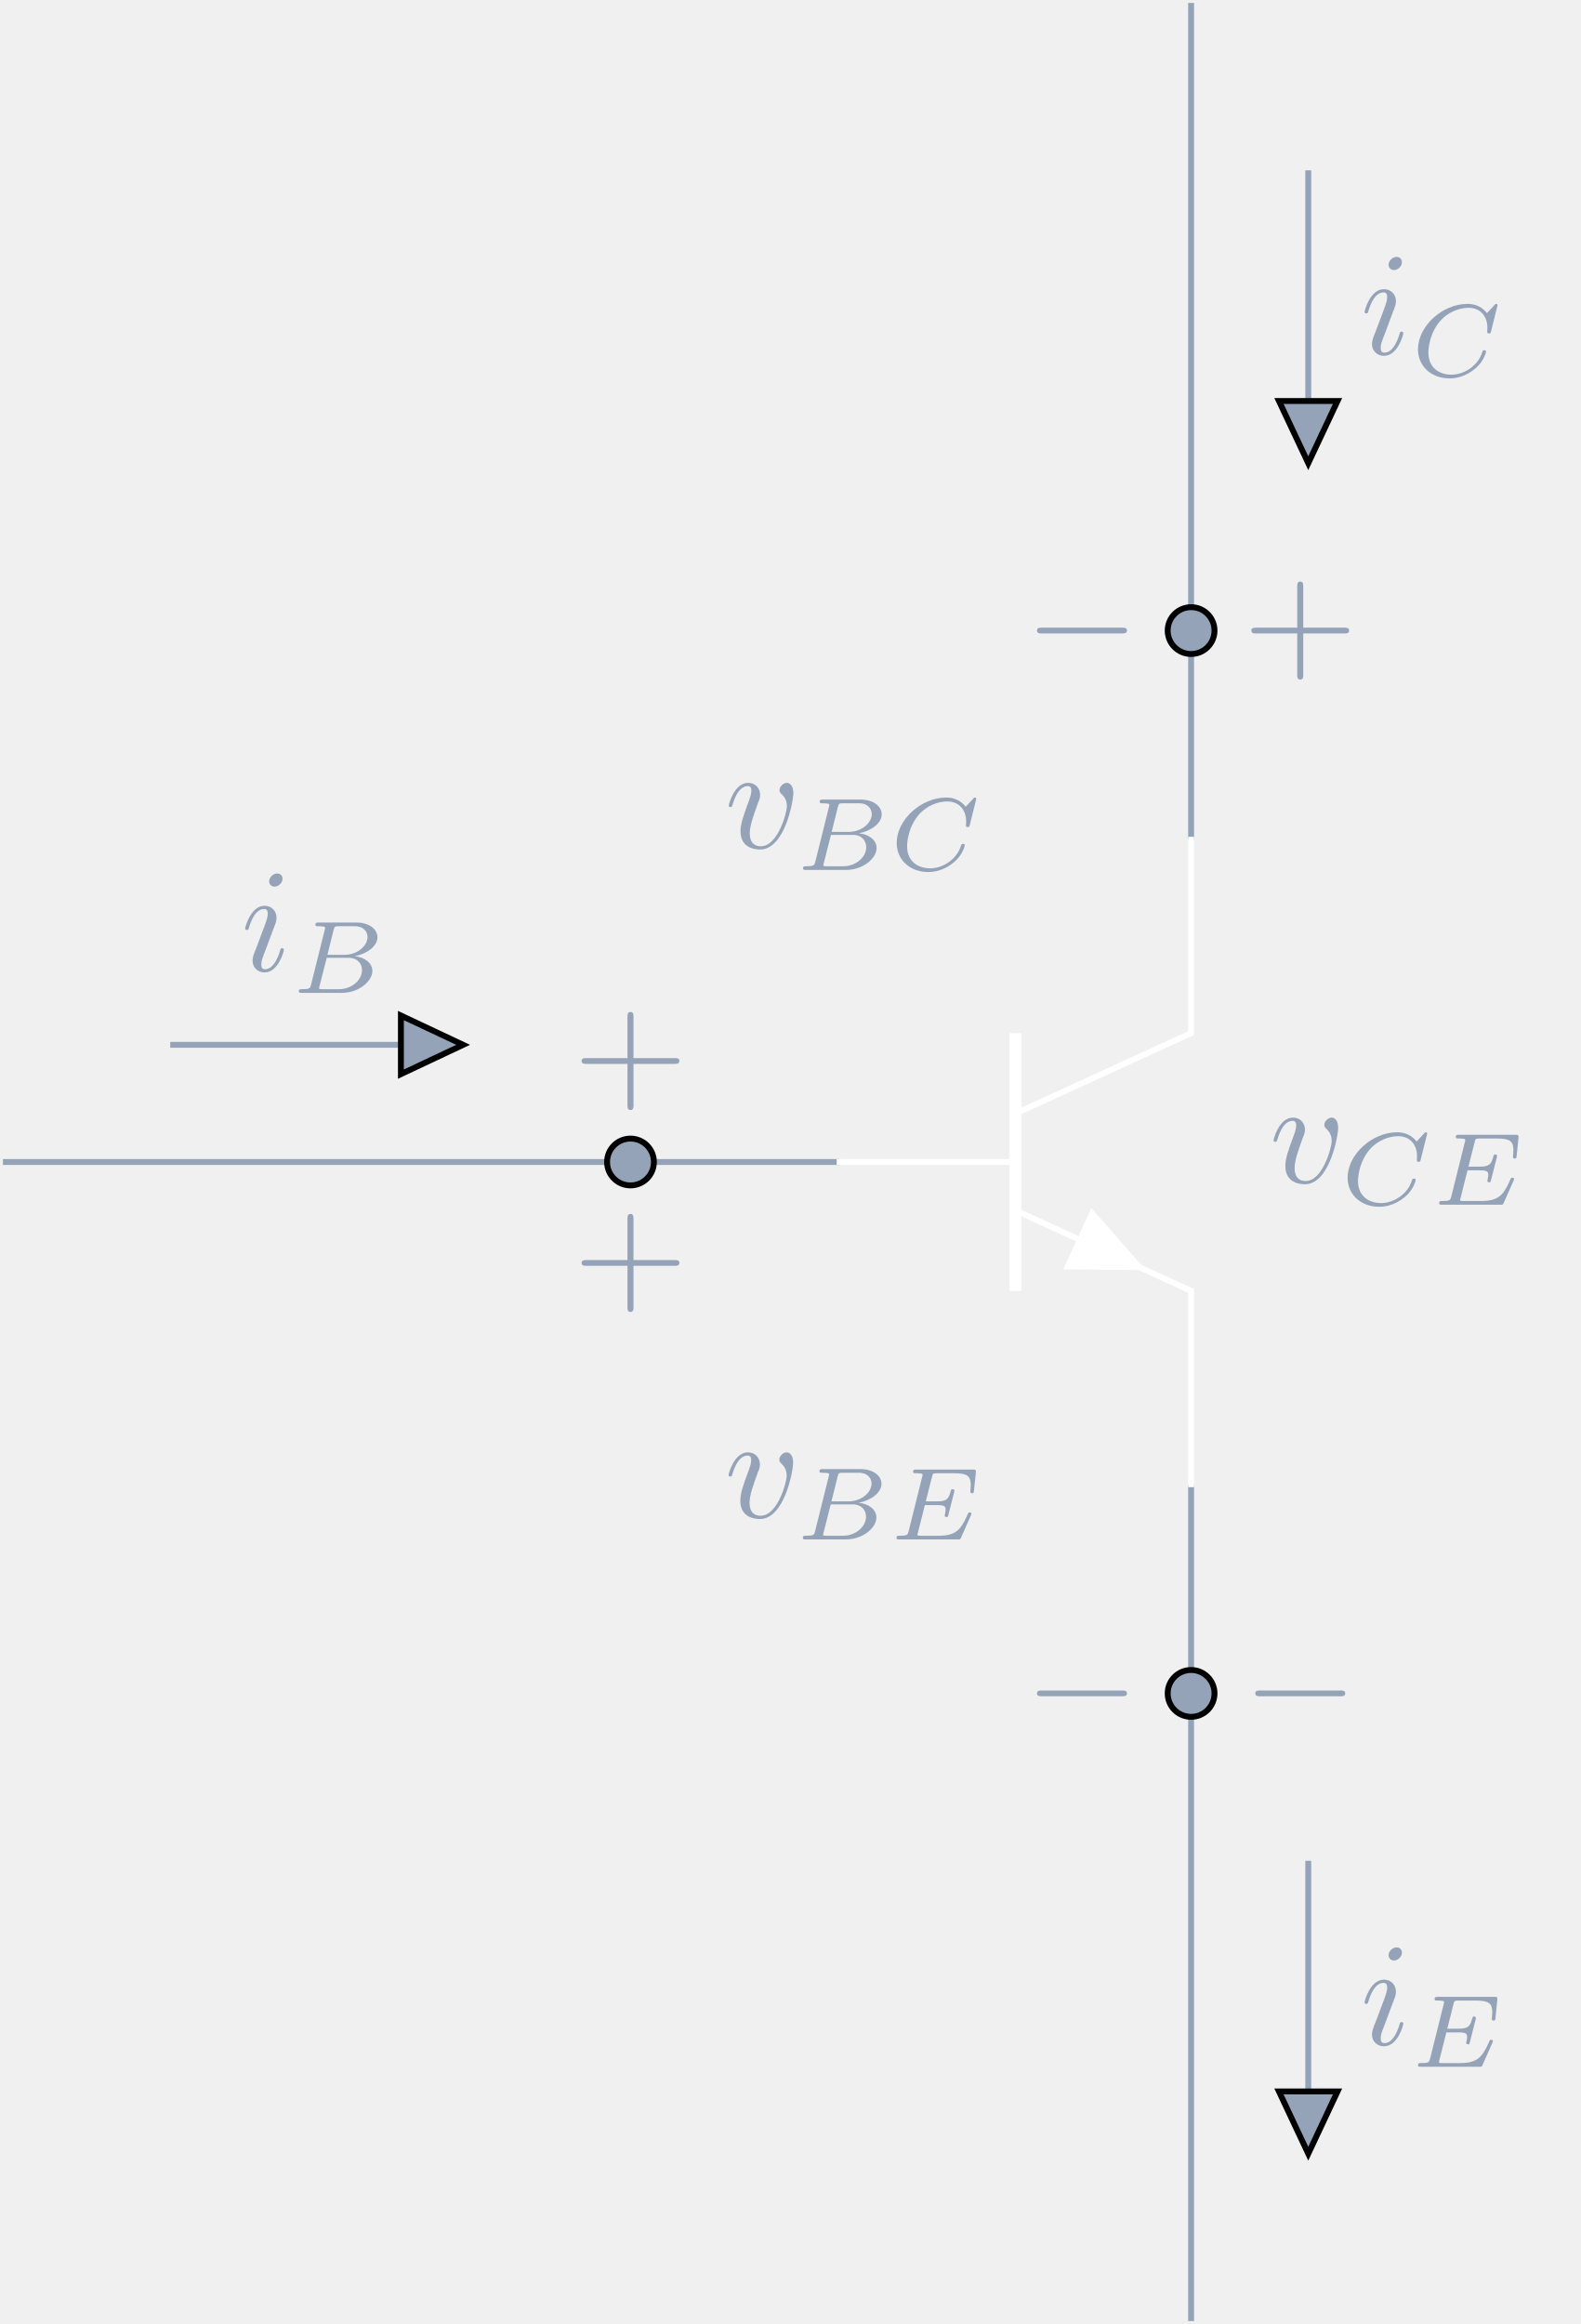
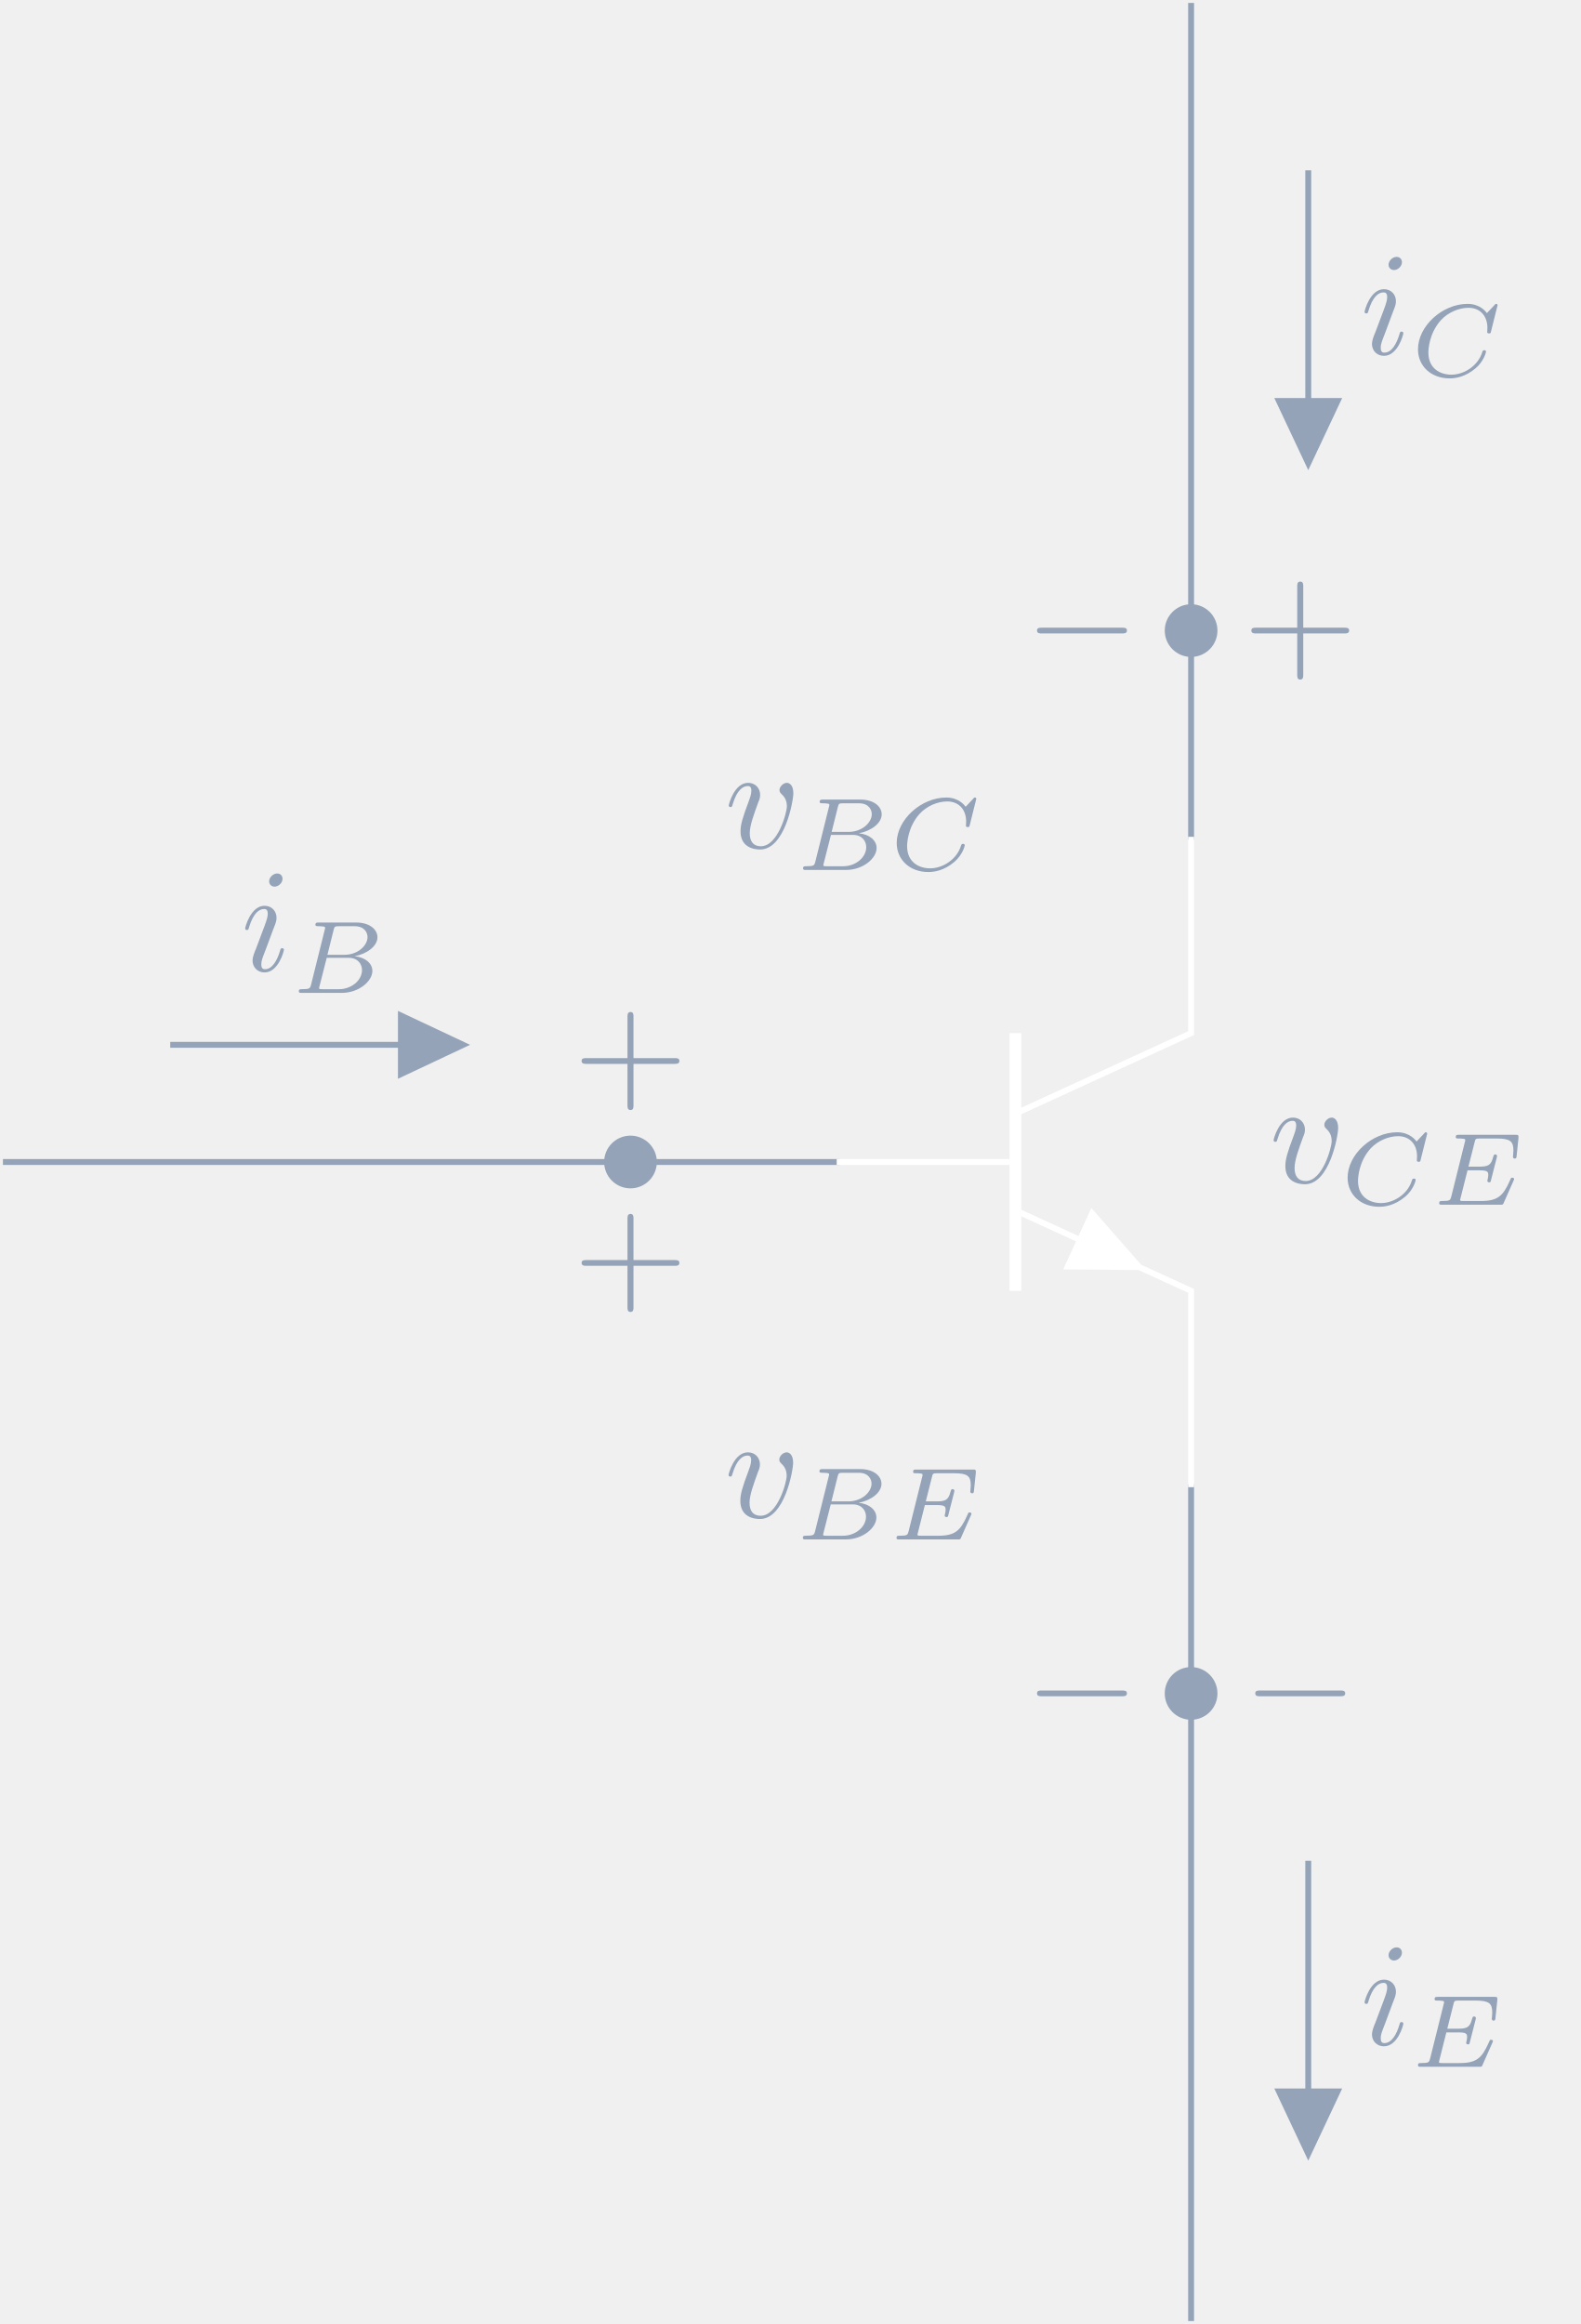
<svg xmlns="http://www.w3.org/2000/svg" xmlns:xlink="http://www.w3.org/1999/xlink" width="107.078pt" height="157.438pt" viewBox="0 0 107.078 157.438" version="1.1">
  <defs>
    <g>
      <symbol overflow="visible" id="glyph0-0">
        <path style="stroke:none;" d="" />
      </symbol>
      <symbol overflow="visible" id="glyph0-1">
        <path style="stroke:none;" d="M 4.078 -2.297 L 6.859 -2.297 C 7 -2.297 7.188 -2.297 7.188 -2.5 C 7.188 -2.688 7 -2.688 6.859 -2.688 L 4.078 -2.688 L 4.078 -5.484 C 4.078 -5.625 4.078 -5.812 3.875 -5.812 C 3.672 -5.812 3.672 -5.625 3.672 -5.484 L 3.672 -2.688 L 0.891 -2.688 C 0.75 -2.688 0.562 -2.688 0.562 -2.5 C 0.562 -2.297 0.75 -2.297 0.891 -2.297 L 3.672 -2.297 L 3.672 0.5 C 3.672 0.641 3.672 0.828 3.875 0.828 C 4.078 0.828 4.078 0.641 4.078 0.5 Z M 4.078 -2.297 " />
      </symbol>
      <symbol overflow="visible" id="glyph1-0">
        <path style="stroke:none;" d="" />
      </symbol>
      <symbol overflow="visible" id="glyph1-1">
        <path style="stroke:none;" d="M 2.828 -6.234 C 2.828 -6.438 2.688 -6.594 2.469 -6.594 C 2.188 -6.594 1.922 -6.328 1.922 -6.062 C 1.922 -5.875 2.062 -5.703 2.297 -5.703 C 2.531 -5.703 2.828 -5.938 2.828 -6.234 Z M 2.078 -2.484 C 2.188 -2.766 2.188 -2.797 2.297 -3.062 C 2.375 -3.266 2.422 -3.406 2.422 -3.594 C 2.422 -4.031 2.109 -4.406 1.609 -4.406 C 0.672 -4.406 0.297 -2.953 0.297 -2.875 C 0.297 -2.766 0.391 -2.766 0.406 -2.766 C 0.516 -2.766 0.516 -2.797 0.562 -2.953 C 0.844 -3.891 1.234 -4.188 1.578 -4.188 C 1.656 -4.188 1.828 -4.188 1.828 -3.875 C 1.828 -3.656 1.75 -3.453 1.719 -3.344 C 1.641 -3.094 1.188 -1.938 1.031 -1.5 C 0.922 -1.25 0.797 -0.922 0.797 -0.703 C 0.797 -0.234 1.141 0.109 1.609 0.109 C 2.547 0.109 2.922 -1.328 2.922 -1.422 C 2.922 -1.531 2.828 -1.531 2.797 -1.531 C 2.703 -1.531 2.703 -1.5 2.656 -1.344 C 2.469 -0.719 2.141 -0.109 1.641 -0.109 C 1.469 -0.109 1.391 -0.203 1.391 -0.438 C 1.391 -0.688 1.453 -0.828 1.688 -1.438 Z M 2.078 -2.484 " />
      </symbol>
      <symbol overflow="visible" id="glyph1-2">
        <path style="stroke:none;" d="M 4.672 -3.703 C 4.672 -4.25 4.406 -4.406 4.234 -4.406 C 3.984 -4.406 3.734 -4.141 3.734 -3.922 C 3.734 -3.797 3.781 -3.734 3.891 -3.625 C 4.109 -3.422 4.234 -3.172 4.234 -2.812 C 4.234 -2.391 3.625 -0.109 2.469 -0.109 C 1.953 -0.109 1.719 -0.453 1.719 -0.984 C 1.719 -1.531 2 -2.266 2.297 -3.094 C 2.375 -3.266 2.422 -3.406 2.422 -3.594 C 2.422 -4.031 2.109 -4.406 1.609 -4.406 C 0.672 -4.406 0.297 -2.953 0.297 -2.875 C 0.297 -2.766 0.391 -2.766 0.406 -2.766 C 0.516 -2.766 0.516 -2.797 0.562 -2.953 C 0.859 -3.953 1.281 -4.188 1.578 -4.188 C 1.656 -4.188 1.828 -4.188 1.828 -3.875 C 1.828 -3.625 1.719 -3.344 1.656 -3.172 C 1.219 -2.016 1.094 -1.562 1.094 -1.125 C 1.094 -0.047 1.969 0.109 2.422 0.109 C 4.094 0.109 4.672 -3.188 4.672 -3.703 Z M 4.672 -3.703 " />
      </symbol>
      <symbol overflow="visible" id="glyph2-0">
        <path style="stroke:none;" d="" />
      </symbol>
      <symbol overflow="visible" id="glyph2-1">
        <path style="stroke:none;" d="M 1.328 -0.547 C 1.266 -0.312 1.25 -0.25 0.703 -0.25 C 0.594 -0.25 0.5 -0.25 0.5 -0.109 C 0.5 0 0.578 0 0.703 0 L 3.406 0 C 4.578 0 5.484 -0.797 5.484 -1.484 C 5.484 -1.984 5.031 -2.406 4.281 -2.484 C 5.125 -2.641 5.828 -3.172 5.828 -3.766 C 5.828 -4.297 5.297 -4.766 4.391 -4.766 L 1.859 -4.766 C 1.719 -4.766 1.625 -4.766 1.625 -4.609 C 1.625 -4.516 1.719 -4.516 1.859 -4.516 C 1.859 -4.516 2 -4.516 2.125 -4.5 C 2.266 -4.484 2.281 -4.469 2.281 -4.391 C 2.281 -4.391 2.281 -4.344 2.25 -4.25 Z M 2.438 -2.578 L 2.859 -4.266 C 2.922 -4.484 2.922 -4.516 3.219 -4.516 L 4.281 -4.516 C 4.984 -4.516 5.156 -4.047 5.156 -3.781 C 5.156 -3.219 4.516 -2.578 3.578 -2.578 Z M 2.109 -0.25 C 1.891 -0.25 1.875 -0.266 1.875 -0.328 C 1.875 -0.328 1.875 -0.359 1.906 -0.469 L 2.391 -2.375 L 3.875 -2.375 C 4.516 -2.375 4.781 -1.938 4.781 -1.547 C 4.781 -0.844 4.062 -0.25 3.219 -0.25 Z M 2.109 -0.25 " />
      </symbol>
      <symbol overflow="visible" id="glyph2-2">
        <path style="stroke:none;" d="M 5.875 -4.812 C 5.875 -4.844 5.859 -4.906 5.781 -4.906 C 5.734 -4.906 5.719 -4.891 5.656 -4.812 L 5.156 -4.281 C 5.094 -4.359 4.703 -4.906 3.844 -4.906 C 2.141 -4.906 0.484 -3.406 0.484 -1.828 C 0.484 -0.688 1.375 0.141 2.625 0.141 C 3 0.141 3.672 0.062 4.391 -0.547 C 4.938 -1.016 5.094 -1.609 5.094 -1.672 C 5.094 -1.766 5.016 -1.766 4.969 -1.766 C 4.891 -1.766 4.875 -1.734 4.844 -1.656 C 4.562 -0.703 3.594 -0.109 2.75 -0.109 C 2 -0.109 1.188 -0.516 1.188 -1.609 C 1.188 -1.812 1.234 -2.906 2.031 -3.797 C 2.516 -4.328 3.25 -4.641 3.906 -4.641 C 4.719 -4.641 5.188 -4.062 5.188 -3.281 C 5.188 -3.094 5.172 -3.031 5.172 -3 C 5.172 -2.906 5.266 -2.906 5.297 -2.906 C 5.406 -2.906 5.406 -2.922 5.438 -3.062 Z M 5.875 -4.812 " />
      </symbol>
      <symbol overflow="visible" id="glyph2-3">
        <path style="stroke:none;" d="M 5.516 -1.609 C 5.562 -1.703 5.562 -1.734 5.562 -1.734 C 5.562 -1.781 5.531 -1.828 5.438 -1.828 C 5.422 -1.828 5.391 -1.828 5.359 -1.812 C 5.359 -1.797 5.344 -1.781 5.266 -1.609 C 4.812 -0.594 4.453 -0.25 3.312 -0.25 L 2.125 -0.25 C 1.922 -0.25 1.906 -0.266 1.906 -0.328 C 1.906 -0.328 1.906 -0.359 1.938 -0.469 L 2.406 -2.328 L 3.188 -2.328 C 3.734 -2.328 3.812 -2.25 3.812 -2.016 C 3.812 -1.938 3.797 -1.812 3.766 -1.703 C 3.75 -1.641 3.75 -1.625 3.75 -1.609 C 3.75 -1.609 3.75 -1.516 3.875 -1.516 C 3.969 -1.516 3.969 -1.547 4 -1.672 L 4.391 -3.203 C 4.406 -3.281 4.406 -3.297 4.406 -3.297 C 4.406 -3.375 4.344 -3.406 4.281 -3.406 C 4.188 -3.406 4.188 -3.359 4.141 -3.219 C 4 -2.672 3.797 -2.578 3.203 -2.578 L 2.469 -2.578 L 2.891 -4.25 C 2.938 -4.453 2.953 -4.484 3.234 -4.484 L 4.375 -4.484 C 5.297 -4.484 5.516 -4.297 5.516 -3.672 C 5.516 -3.484 5.484 -3.281 5.484 -3.25 C 5.484 -3.188 5.516 -3.125 5.609 -3.125 C 5.719 -3.125 5.719 -3.188 5.734 -3.312 L 5.859 -4.516 C 5.875 -4.734 5.828 -4.734 5.656 -4.734 L 1.828 -4.734 C 1.688 -4.734 1.609 -4.734 1.609 -4.578 C 1.609 -4.484 1.672 -4.484 1.828 -4.484 C 1.938 -4.484 1.969 -4.484 2.094 -4.469 C 2.234 -4.453 2.25 -4.438 2.25 -4.375 C 2.25 -4.328 2.234 -4.25 2.219 -4.219 L 1.312 -0.578 C 1.234 -0.297 1.234 -0.25 0.688 -0.25 C 0.562 -0.25 0.484 -0.25 0.484 -0.094 C 0.484 0 0.562 0 0.688 0 L 4.625 0 C 4.797 0 4.812 0 4.859 -0.125 Z M 5.516 -1.609 " />
      </symbol>
      <symbol overflow="visible" id="glyph3-0">
        <path style="stroke:none;" d="" />
      </symbol>
      <symbol overflow="visible" id="glyph3-1">
        <path style="stroke:none;" d="M 6.562 -2.297 C 6.734 -2.297 6.922 -2.297 6.922 -2.5 C 6.922 -2.688 6.734 -2.688 6.562 -2.688 L 1.172 -2.688 C 1 -2.688 0.828 -2.688 0.828 -2.5 C 0.828 -2.297 1 -2.297 1.172 -2.297 Z M 6.562 -2.297 " />
      </symbol>
    </g>
    <clipPath id="clip1">
      <path d="M 0 0 L 81 0 L 81 157.438 L 0 157.438 Z M 0 0 " />
    </clipPath>
  </defs>
  <g id="surface1">
    <g clip-path="url(#clip1)" clip-rule="nonzero">
      <path style="fill:none;stroke-width:0.399;stroke-linecap:butt;stroke-linejoin:miter;stroke:#94a3b8;stroke-opacity:1;stroke-miterlimit:10;" d="M -23.812 0 L -59.246 0 M -59.246 0 L -80.504 0 M 0 21.828 L 0 57.262 M 0 57.262 L 0 78.52 M 0 -21.828 L 0 -57.261 M 0 -57.261 L 0 -78.519 " transform="matrix(1,0,0,-1,80.703,78.719)" />
    </g>
    <path style="fill:none;stroke-width:0.399;stroke-linecap:butt;stroke-linejoin:miter;stroke:white;stroke-opacity:1;stroke-miterlimit:10;" d="M 0 22.028 L 0 8.731 L -11.906 3.274 " transform="matrix(1,0,0,-1,80.703,78.719)" />
    <path style="fill:none;stroke-width:0.797;stroke-linecap:butt;stroke-linejoin:miter;stroke:white;stroke-opacity:1;stroke-miterlimit:10;" d="M -11.906 8.731 L -11.906 -8.73 " transform="matrix(1,0,0,-1,80.703,78.719)" />
    <path style="fill:none;stroke-width:0.399;stroke-linecap:butt;stroke-linejoin:miter;stroke:white;stroke-opacity:1;stroke-miterlimit:10;" d="M -11.906 -3.273 L 0 -8.73 L 0 -22.027 " transform="matrix(1,0,0,-1,80.703,78.719)" />
    <path style=" stroke:none;fill-rule:nonzero;fill:white;fill-opacity:1;" d="M 72.992 83.914 L 73.945 81.836 L 77.637 86.043 L 72.039 85.992 Z M 72.992 83.914 " />
    <path style="fill:none;stroke-width:0.399;stroke-linecap:butt;stroke-linejoin:miter;stroke:white;stroke-opacity:1;stroke-miterlimit:10;" d="M -11.906 0 L -24.012 0 " transform="matrix(1,0,0,-1,80.703,78.719)" />
    <g style="fill:#94a3b8;fill-opacity:1;">
      <use xlink:href="#glyph0-1" x="38.844" y="74.369" />
    </g>
    <g style="fill:#94a3b8;fill-opacity:1;">
      <use xlink:href="#glyph0-1" x="38.844" y="88.05" />
    </g>
-     <path style="fill-rule:nonzero;fill:#94a3b8;fill-opacity:1;stroke-width:0.399;stroke-linecap:butt;stroke-linejoin:miter;stroke:rgb(0%,0%,0%);stroke-opacity:1;stroke-miterlimit:10;" d="M -36.398 0 C -36.398 0.875 -37.109 1.586 -37.984 1.586 C -38.863 1.586 -39.57 0.875 -39.57 0 C -39.57 -0.875 -38.863 -1.586 -37.984 -1.586 C -37.109 -1.586 -36.398 -0.875 -36.398 0 Z M -36.398 0 " transform="matrix(1,0,0,-1,80.703,78.719)" />
+     <path style="fill-rule:nonzero;fill:#94a3b8;fill-opacity:1;stroke-width:0.399;stroke-linecap:butt;stroke-linejoin:miter;stroke:#94a3b8;stroke-opacity:1;stroke-miterlimit:10;" d="M -36.398 0 C -36.398 0.875 -37.109 1.586 -37.984 1.586 C -38.863 1.586 -39.57 0.875 -39.57 0 C -39.57 -0.875 -38.863 -1.586 -37.984 -1.586 C -37.109 -1.586 -36.398 -0.875 -36.398 0 Z M -36.398 0 " transform="matrix(1,0,0,-1,80.703,78.719)" />
    <path style="fill:none;stroke-width:0.399;stroke-linecap:butt;stroke-linejoin:miter;stroke:#94a3b8;stroke-opacity:1;stroke-miterlimit:10;" d="M -69.168 7.938 L -49.324 7.938 " transform="matrix(1,0,0,-1,80.703,78.719)" />
-     <path style="fill-rule:nonzero;fill:#94a3b8;fill-opacity:1;stroke-width:0.399;stroke-linecap:butt;stroke-linejoin:miter;stroke:rgb(0%,0%,0%);stroke-opacity:1;stroke-miterlimit:10;" d="M -53.539 7.938 L -53.539 5.953 L -49.324 7.938 L -53.539 9.922 L -53.539 7.938 " transform="matrix(1,0,0,-1,80.703,78.719)" />
+     <path style="fill-rule:nonzero;fill:#94a3b8;fill-opacity:1;stroke-width:0.399;stroke-linecap:butt;stroke-linejoin:miter;stroke:#94a3b8;stroke-opacity:1;stroke-miterlimit:10;" d="M -53.539 7.938 L -53.539 5.953 L -49.324 7.938 L -53.539 9.922 L -53.539 7.938 " transform="matrix(1,0,0,-1,80.703,78.719)" />
    <g style="fill:#94a3b8;fill-opacity:1;">
      <use xlink:href="#glyph1-1" x="16.314" y="65.768" />
    </g>
    <g style="fill:#94a3b8;fill-opacity:1;">
      <use xlink:href="#glyph2-1" x="19.746" y="67.262" />
    </g>
    <g style="fill:#94a3b8;fill-opacity:1;">
      <use xlink:href="#glyph3-1" x="69.435" y="45.21" />
    </g>
    <g style="fill:#94a3b8;fill-opacity:1;">
      <use xlink:href="#glyph0-1" x="84.223" y="45.21" />
    </g>
-     <path style="fill-rule:nonzero;fill:#94a3b8;fill-opacity:1;stroke-width:0.399;stroke-linecap:butt;stroke-linejoin:miter;stroke:rgb(0%,0%,0%);stroke-opacity:1;stroke-miterlimit:10;" d="M 1.586 36 C 1.586 36.875 0.875 37.586 0 37.586 C -0.875 37.586 -1.586 36.875 -1.586 36 C -1.586 35.125 -0.875 34.414 0 34.414 C 0.875 34.414 1.586 35.125 1.586 36 Z M 1.586 36 " transform="matrix(1,0,0,-1,80.703,78.719)" />
+     <path style="fill-rule:nonzero;fill:#94a3b8;fill-opacity:1;stroke-width:0.399;stroke-linecap:butt;stroke-linejoin:miter;stroke:#94a3b8;stroke-opacity:1;stroke-miterlimit:10;" d="M 1.586 36 C 1.586 36.875 0.875 37.586 0 37.586 C -0.875 37.586 -1.586 36.875 -1.586 36 C -1.586 35.125 -0.875 34.414 0 34.414 C 0.875 34.414 1.586 35.125 1.586 36 Z M 1.586 36 " transform="matrix(1,0,0,-1,80.703,78.719)" />
    <path style="fill:none;stroke-width:0.399;stroke-linecap:butt;stroke-linejoin:miter;stroke:#94a3b8;stroke-opacity:1;stroke-miterlimit:10;" d="M 7.938 67.18 L 7.938 47.34 " transform="matrix(1,0,0,-1,80.703,78.719)" />
-     <path style="fill-rule:nonzero;fill:#94a3b8;fill-opacity:1;stroke-width:0.399;stroke-linecap:butt;stroke-linejoin:miter;stroke:rgb(0%,0%,0%);stroke-opacity:1;stroke-miterlimit:10;" d="M 7.938 51.555 L 5.953 51.555 L 7.938 47.34 L 9.922 51.555 L 7.938 51.555 " transform="matrix(1,0,0,-1,80.703,78.719)" />
+     <path style="fill-rule:nonzero;fill:#94a3b8;fill-opacity:1;stroke-width:0.399;stroke-linecap:butt;stroke-linejoin:miter;stroke:#94a3b8;stroke-opacity:1;stroke-miterlimit:10;" d="M 7.938 51.555 L 5.953 51.555 L 7.938 47.34 L 9.922 51.555 L 7.938 51.555 " transform="matrix(1,0,0,-1,80.703,78.719)" />
    <g style="fill:#94a3b8;fill-opacity:1;">
      <use xlink:href="#glyph1-1" x="92.16" y="23.997" />
    </g>
    <g style="fill:#94a3b8;fill-opacity:1;">
      <use xlink:href="#glyph2-2" x="95.592" y="25.492" />
    </g>
    <g style="fill:#94a3b8;fill-opacity:1;">
      <use xlink:href="#glyph3-1" x="69.435" y="117.21" />
    </g>
    <g style="fill:#94a3b8;fill-opacity:1;">
      <use xlink:href="#glyph3-1" x="84.223" y="117.21" />
    </g>
-     <path style="fill-rule:nonzero;fill:#94a3b8;fill-opacity:1;stroke-width:0.399;stroke-linecap:butt;stroke-linejoin:miter;stroke:rgb(0%,0%,0%);stroke-opacity:1;stroke-miterlimit:10;" d="M 1.586 -36 C 1.586 -35.125 0.875 -34.414 0 -34.414 C -0.875 -34.414 -1.586 -35.125 -1.586 -36 C -1.586 -36.879 -0.875 -37.586 0 -37.586 C 0.875 -37.586 1.586 -36.879 1.586 -36 Z M 1.586 -36 " transform="matrix(1,0,0,-1,80.703,78.719)" />
+     <path style="fill-rule:nonzero;fill:#94a3b8;fill-opacity:1;stroke-width:0.399;stroke-linecap:butt;stroke-linejoin:miter;stroke:#94a3b8;stroke-opacity:1;stroke-miterlimit:10;" d="M 1.586 -36 C 1.586 -35.125 0.875 -34.414 0 -34.414 C -0.875 -34.414 -1.586 -35.125 -1.586 -36 C -1.586 -36.879 -0.875 -37.586 0 -37.586 C 0.875 -37.586 1.586 -36.879 1.586 -36 Z M 1.586 -36 " transform="matrix(1,0,0,-1,80.703,78.719)" />
    <path style="fill:none;stroke-width:0.399;stroke-linecap:butt;stroke-linejoin:miter;stroke:#94a3b8;stroke-opacity:1;stroke-miterlimit:10;" d="M 7.938 -47.34 L 7.938 -67.183 " transform="matrix(1,0,0,-1,80.703,78.719)" />
-     <path style="fill-rule:nonzero;fill:#94a3b8;fill-opacity:1;stroke-width:0.399;stroke-linecap:butt;stroke-linejoin:miter;stroke:rgb(0%,0%,0%);stroke-opacity:1;stroke-miterlimit:10;" d="M 7.938 -62.965 L 5.953 -62.965 L 7.938 -67.183 L 9.922 -62.965 L 7.938 -62.965 " transform="matrix(1,0,0,-1,80.703,78.719)" />
+     <path style="fill-rule:nonzero;fill:#94a3b8;fill-opacity:1;stroke-width:0.399;stroke-linecap:butt;stroke-linejoin:miter;stroke:#94a3b8;stroke-opacity:1;stroke-miterlimit:10;" d="M 7.938 -62.965 L 5.953 -62.965 L 7.938 -67.183 L 9.922 -62.965 L 7.938 -62.965 " transform="matrix(1,0,0,-1,80.703,78.719)" />
    <g style="fill:#94a3b8;fill-opacity:1;">
      <use xlink:href="#glyph1-1" x="92.16" y="138.517" />
    </g>
    <g style="fill:#94a3b8;fill-opacity:1;">
      <use xlink:href="#glyph2-3" x="95.592" y="140.011" />
    </g>
    <g style="fill:#94a3b8;fill-opacity:1;">
      <use xlink:href="#glyph1-2" x="49.067" y="102.794" />
    </g>
    <g style="fill:#94a3b8;fill-opacity:1;">
      <use xlink:href="#glyph2-1" x="53.896" y="104.288" />
    </g>
    <g style="fill:#94a3b8;fill-opacity:1;">
      <use xlink:href="#glyph2-3" x="60.258" y="104.288" />
    </g>
    <g style="fill:#94a3b8;fill-opacity:1;">
      <use xlink:href="#glyph1-2" x="49.081" y="57.439" />
    </g>
    <g style="fill:#94a3b8;fill-opacity:1;">
      <use xlink:href="#glyph2-1" x="53.911" y="58.934" />
    </g>
    <g style="fill:#94a3b8;fill-opacity:1;">
      <use xlink:href="#glyph2-2" x="60.273" y="58.934" />
    </g>
    <g style="fill:#94a3b8;fill-opacity:1;">
      <use xlink:href="#glyph1-2" x="85.995" y="80.117" />
    </g>
    <g style="fill:#94a3b8;fill-opacity:1;">
      <use xlink:href="#glyph2-2" x="90.824" y="81.611" />
    </g>
    <g style="fill:#94a3b8;fill-opacity:1;">
      <use xlink:href="#glyph2-3" x="97.026" y="81.611" />
    </g>
  </g>
</svg>
